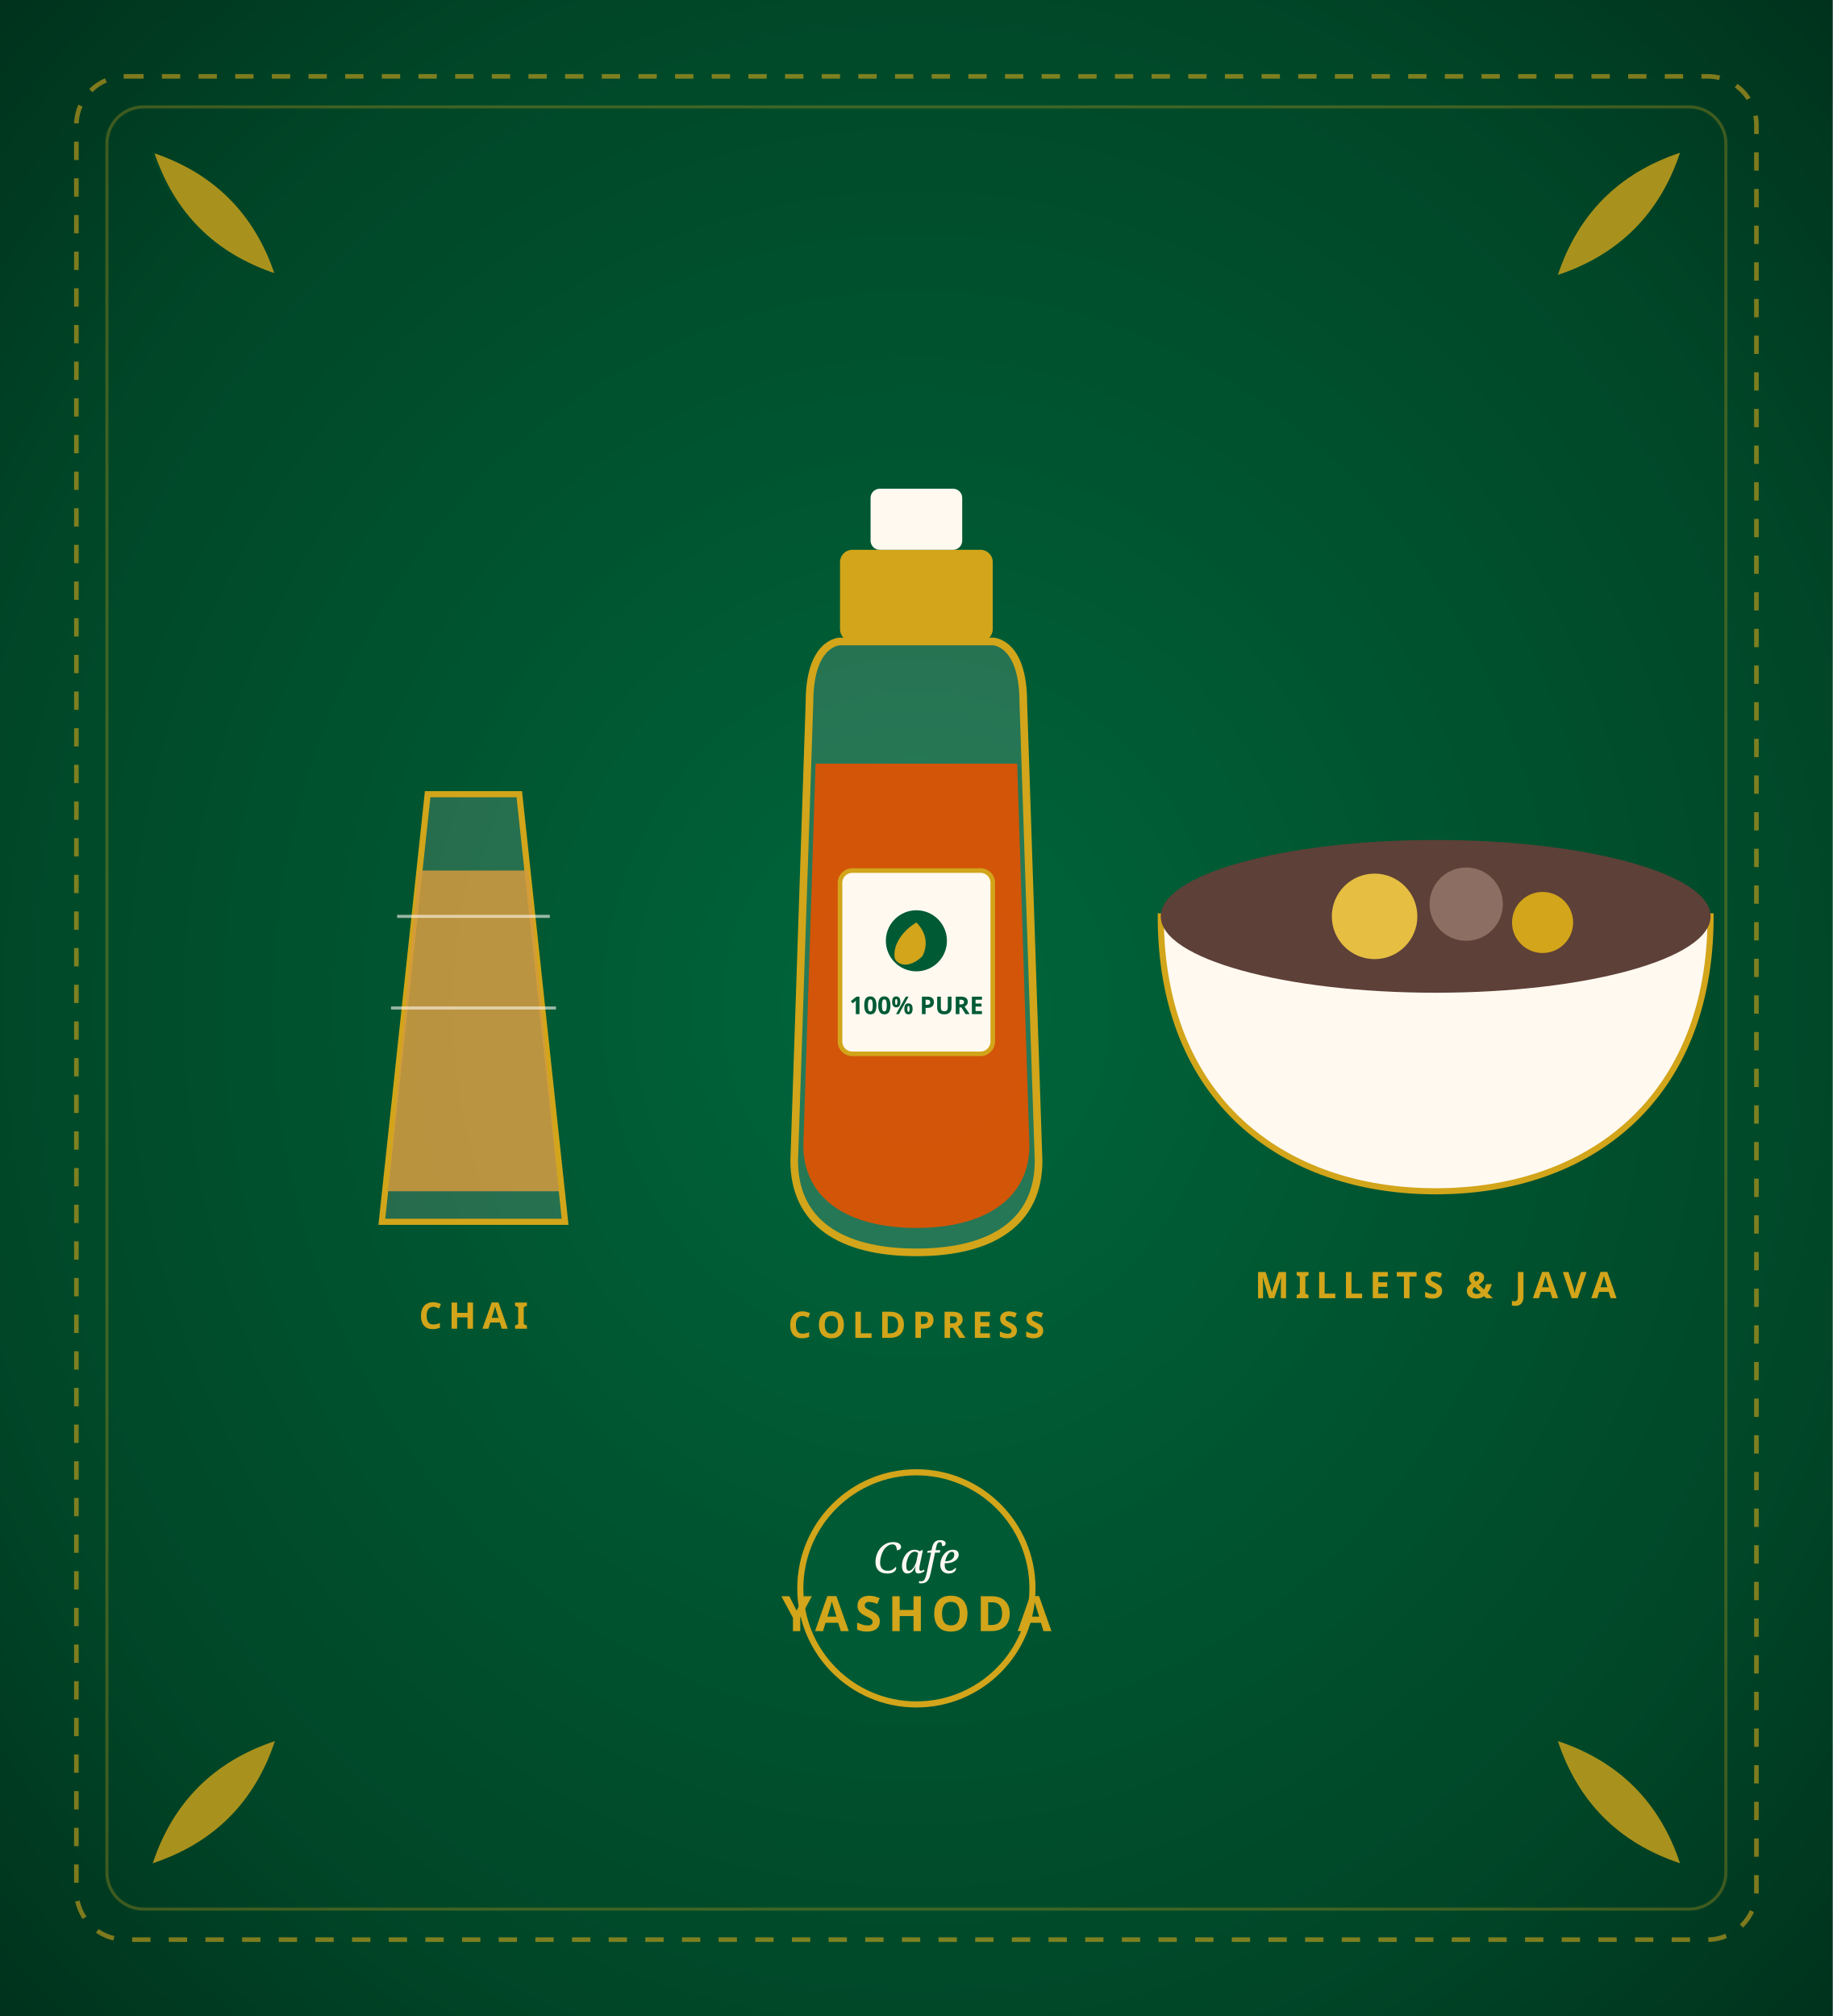
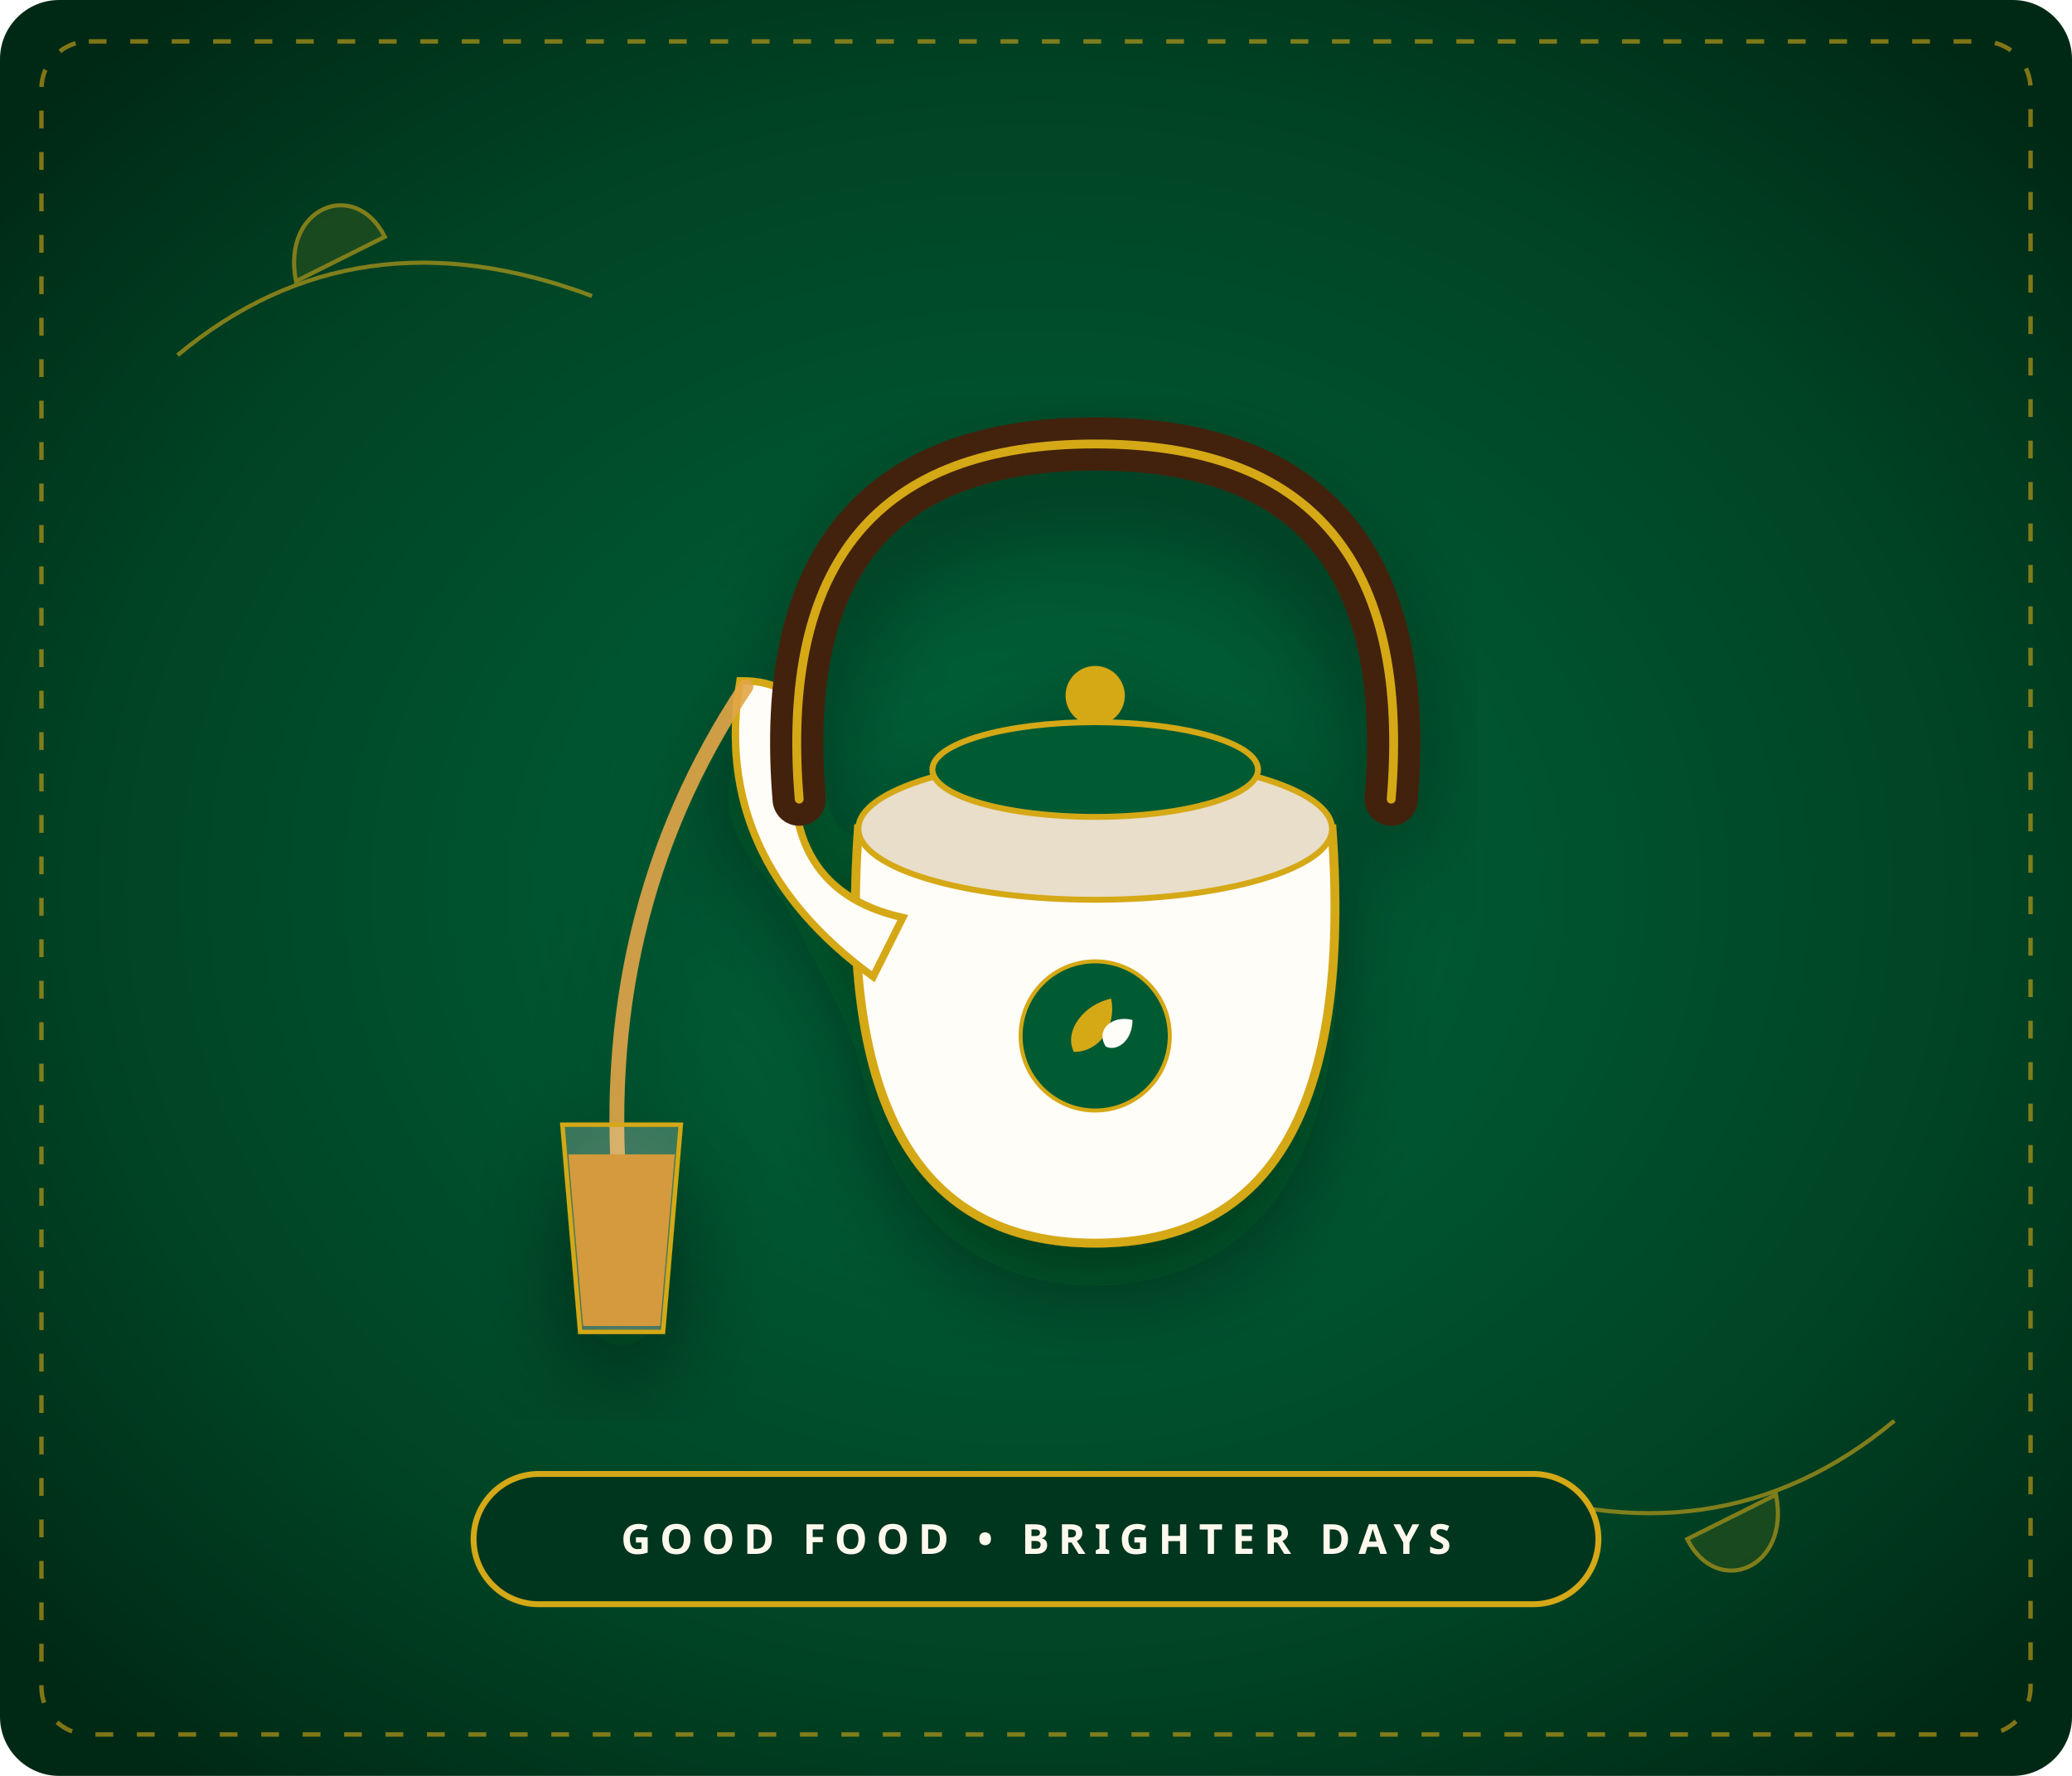
- <svg xmlns="http://www.w3.org/2000/svg" viewBox="0 0 600 660" width="100%" height="100%">
+ <svg xmlns="http://www.w3.org/2000/svg" viewBox="0 0 700 600" width="100%" height="100%">
  <defs>
-     <radialGradient id="aboutBg" cx="50%" cy="50%" r="75%">
+     <radialGradient id="aboutBg" cx="50%" cy="50%" r="65%">
      <stop offset="0%" stop-color="#00663B" />
-       <stop offset="70%" stop-color="#004627" />
-       <stop offset="100%" stop-color="#002D1A" />
+       <stop offset="70%" stop-color="#004324" />
+       <stop offset="100%" stop-color="#002915" />
    </radialGradient>
-     <linearGradient id="warmAmber" x1="0%" y1="0%" x2="100%" y2="100%">
-       <stop offset="0%" stop-color="#FFDE7A" />
-       <stop offset="100%" stop-color="#D2A51A" />
-     </linearGradient>
+     <filter id="abShadow">
+       <feDropShadow dx="0" dy="14" stdDeviation="16" flood-color="#00180D" flood-opacity="0.45" />
+     </filter>
  </defs>
-   <rect width="600" height="660" fill="url(#aboutBg)" />
-   <rect x="25" y="25" width="550" height="610" rx="16" fill="none" stroke="#D2A51A" stroke-width="1.5" stroke-dasharray="6,6" opacity="0.6" />
-   <rect x="35" y="35" width="530" height="590" rx="12" fill="none" stroke="#D2A51A" stroke-width="1" opacity="0.3" />
-   <g fill="#D2A51A" opacity="0.8">
-     <path d="M50 50 Q80 60 90 90 Q60 80 50 50 Z" />
-     <path d="M50 50 Q60 80 90 90" stroke="#004627" stroke-width="1" fill="none" />
-     <path d="M550 50 Q520 60 510 90 Q540 80 550 50 Z" />
-     <path d="M50 610 Q80 600 90 570 Q60 580 50 610 Z" />
-     <path d="M550 610 Q520 600 510 570 Q540 580 550 610 Z" />
+   <rect width="700" height="600" rx="20" fill="url(#aboutBg)" />
+   <rect x="14" y="14" width="672" height="572" rx="16" fill="none" stroke="#D5A817" stroke-width="1.5" stroke-dasharray="6,8" opacity="0.6" />
+   <g stroke="#D5A817" stroke-width="1.4" fill="none" opacity="0.6">
+     <path d="M60 120 Q120 70 200 100" />
+     <path d="M100 95 C95 70 120 60 130 80 Z" fill="#D5A817" fill-opacity="0.2" />
+     <path d="M640 480 Q580 530 500 500" />
+     <path d="M600 505 C605 530 580 540 570 520 Z" fill="#D5A817" fill-opacity="0.2" />
  </g>
-   <g transform="translate(50, 40)">
-     <g transform="translate(60, 200)">
-       <polygon points="30,20 15,160 75,160 60,20" fill="rgba(255, 249, 240, 0.15)" stroke="#D2A51A" stroke-width="2" />
-       <polygon points="27,45 17,150 73,150 63,45" fill="#D49A3D" opacity="0.85" />
-       <line x1="20" y1="60" x2="70" y2="60" stroke="#FFF9F0" stroke-width="1" opacity="0.6" />
-       <line x1="18" y1="90" x2="72" y2="90" stroke="#FFF9F0" stroke-width="1" opacity="0.6" />
-       <text x="45" y="195" font-family="'League Spartan', sans-serif" font-size="12" font-weight="700" letter-spacing="2" fill="#D2A51A" text-anchor="middle">CHAI</text>
+   <g transform="translate(230, 90)" filter="url(#abShadow)">
+     <path d="M60 190 Q50 330 140 330 Q230 330 220 190 Z" fill="#FFFDF8" stroke="#D5A817" stroke-width="3" />
+     <ellipse cx="140" cy="190" rx="80" ry="24" fill="#E8DEC9" stroke="#D5A817" stroke-width="2" />
+     <ellipse cx="140" cy="170" rx="55" ry="16" fill="#005A32" stroke="#D5A817" stroke-width="2" />
+     <circle cx="140" cy="145" r="10" fill="#D5A817" />
+     <path d="M65 240 Q10 200 20 140 Q40 140 40 155 Q30 210 75 220 Z" fill="#FFFDF8" stroke="#D5A817" stroke-width="2.5" />
+     <path d="M40 180 Q30 60 140 60 Q250 60 240 180" fill="none" stroke="#422209" stroke-width="18" stroke-linecap="round" />
+     <path d="M40 180 Q30 60 140 60 Q250 60 240 180" fill="none" stroke="#D5A817" stroke-width="3" stroke-linecap="round" />
+     <g transform="translate(140, 260) scale(0.9)">
+       <circle cx="0" cy="0" r="28" fill="#005A32" stroke="#D5A817" stroke-width="1.5" />
+       <path d="M-8 6 C-12 -2 -4 -12 6 -14 C8 -4 2 6 -8 6 Z" fill="#D5A817" />
+       <path d="M4 4 C0 -2 6 -8 14 -6 C14 2 8 6 4 4 Z" fill="#FFFDF8" />
    </g>
-     <g transform="translate(200, 120)">
-       <rect x="25" y="20" width="50" height="30" rx="4" fill="#D2A51A" />
-       <rect x="35" y="0" width="30" height="20" rx="3" fill="#FFF9F0" />
-       <path d="M15 70 C15 50 25 50 25 50 L75 50 C75 50 85 50 85 70 L90 220 C90 240 75 250 50 250 C25 250 10 240 10 220 Z" fill="rgba(255,255,255,0.15)" stroke="#D2A51A" stroke-width="2.5" />
-       <path d="M17 90 L83 90 L87 215 C87 232 73 242 50 242 C27 242 13 232 13 215 Z" fill="#E65100" opacity="0.9" />
-       <rect x="25" y="125" width="50" height="60" rx="4" fill="#FFF9F0" stroke="#D2A51A" stroke-width="1.5" />
-       <circle cx="50" cy="148" r="10" fill="#005B35" />
-       <path d="M50 142 C53 145 54 149 52 153 C49 156 45 157 43 154 C42 150 45 145 50 142 Z" fill="#D2A51A" />
-       <text x="50" y="172" font-family="'League Spartan', sans-serif" font-size="8" font-weight="700" fill="#005B35" text-anchor="middle">100% PURE</text>
-       <text x="50" y="278" font-family="'League Spartan', sans-serif" font-size="12" font-weight="700" letter-spacing="2" fill="#D2A51A" text-anchor="middle">COLDPRESS</text>
-     </g>
-     <g transform="translate(320, 210)">
-       <path d="M10 50 C10 110 50 140 100 140 C150 140 190 110 190 50 Z" fill="#FFF9F0" stroke="#D2A51A" stroke-width="2" />
-       <ellipse cx="100" cy="50" rx="90" ry="25" fill="#5D4037" />
-       <circle cx="80" cy="50" r="14" fill="#E5BE42" />
-       <circle cx="110" cy="46" r="12" fill="#8D6E63" />
-       <circle cx="135" cy="52" r="10" fill="#D2A51A" />
-       <text x="100" y="175" font-family="'League Spartan', sans-serif" font-size="12" font-weight="700" letter-spacing="2" fill="#D2A51A" text-anchor="middle">MILLETS &amp; JAVA</text>
+     <path d="M22 142 Q-30 220 -20 320" stroke="#E2A648" stroke-width="5" fill="none" opacity="0.9" stroke-linecap="round" />
+     <g transform="translate(-50, 250)">
+       <polygon points="10,40 16,110 44,110 50,40" fill="#FFFDF8" fill-opacity="0.2" stroke="#D5A817" stroke-width="1.5" />
+       <polygon points="12,50 17,108 43,108 48,50" fill="#D49A3D" />
    </g>
  </g>
-   <circle cx="300" cy="520" r="38" fill="#005B35" stroke="#D2A51A" stroke-width="2" />
-   <text x="300" y="515" font-family="'Playfair Display', serif" font-style="italic" font-size="14" fill="#FFF9F0" text-anchor="middle">Cafe</text>
-   <text x="300" y="534" font-family="'League Spartan', sans-serif" font-size="16" font-weight="800" letter-spacing="2" fill="#D2A51A" text-anchor="middle">YASHODA</text>
+   <g transform="translate(350, 520)">
+     <rect x="-190" y="-22" width="380" height="44" rx="22" fill="#00351E" stroke="#D5A817" stroke-width="2" />
+     <text x="0" y="5" font-family="'League Spartan', 'Arial Black', sans-serif" font-size="14" font-weight="900" letter-spacing="3" fill="#FFF9ED" text-anchor="middle">GOOD FOOD • BRIGHTER DAYS</text>
+   </g>
</svg>
